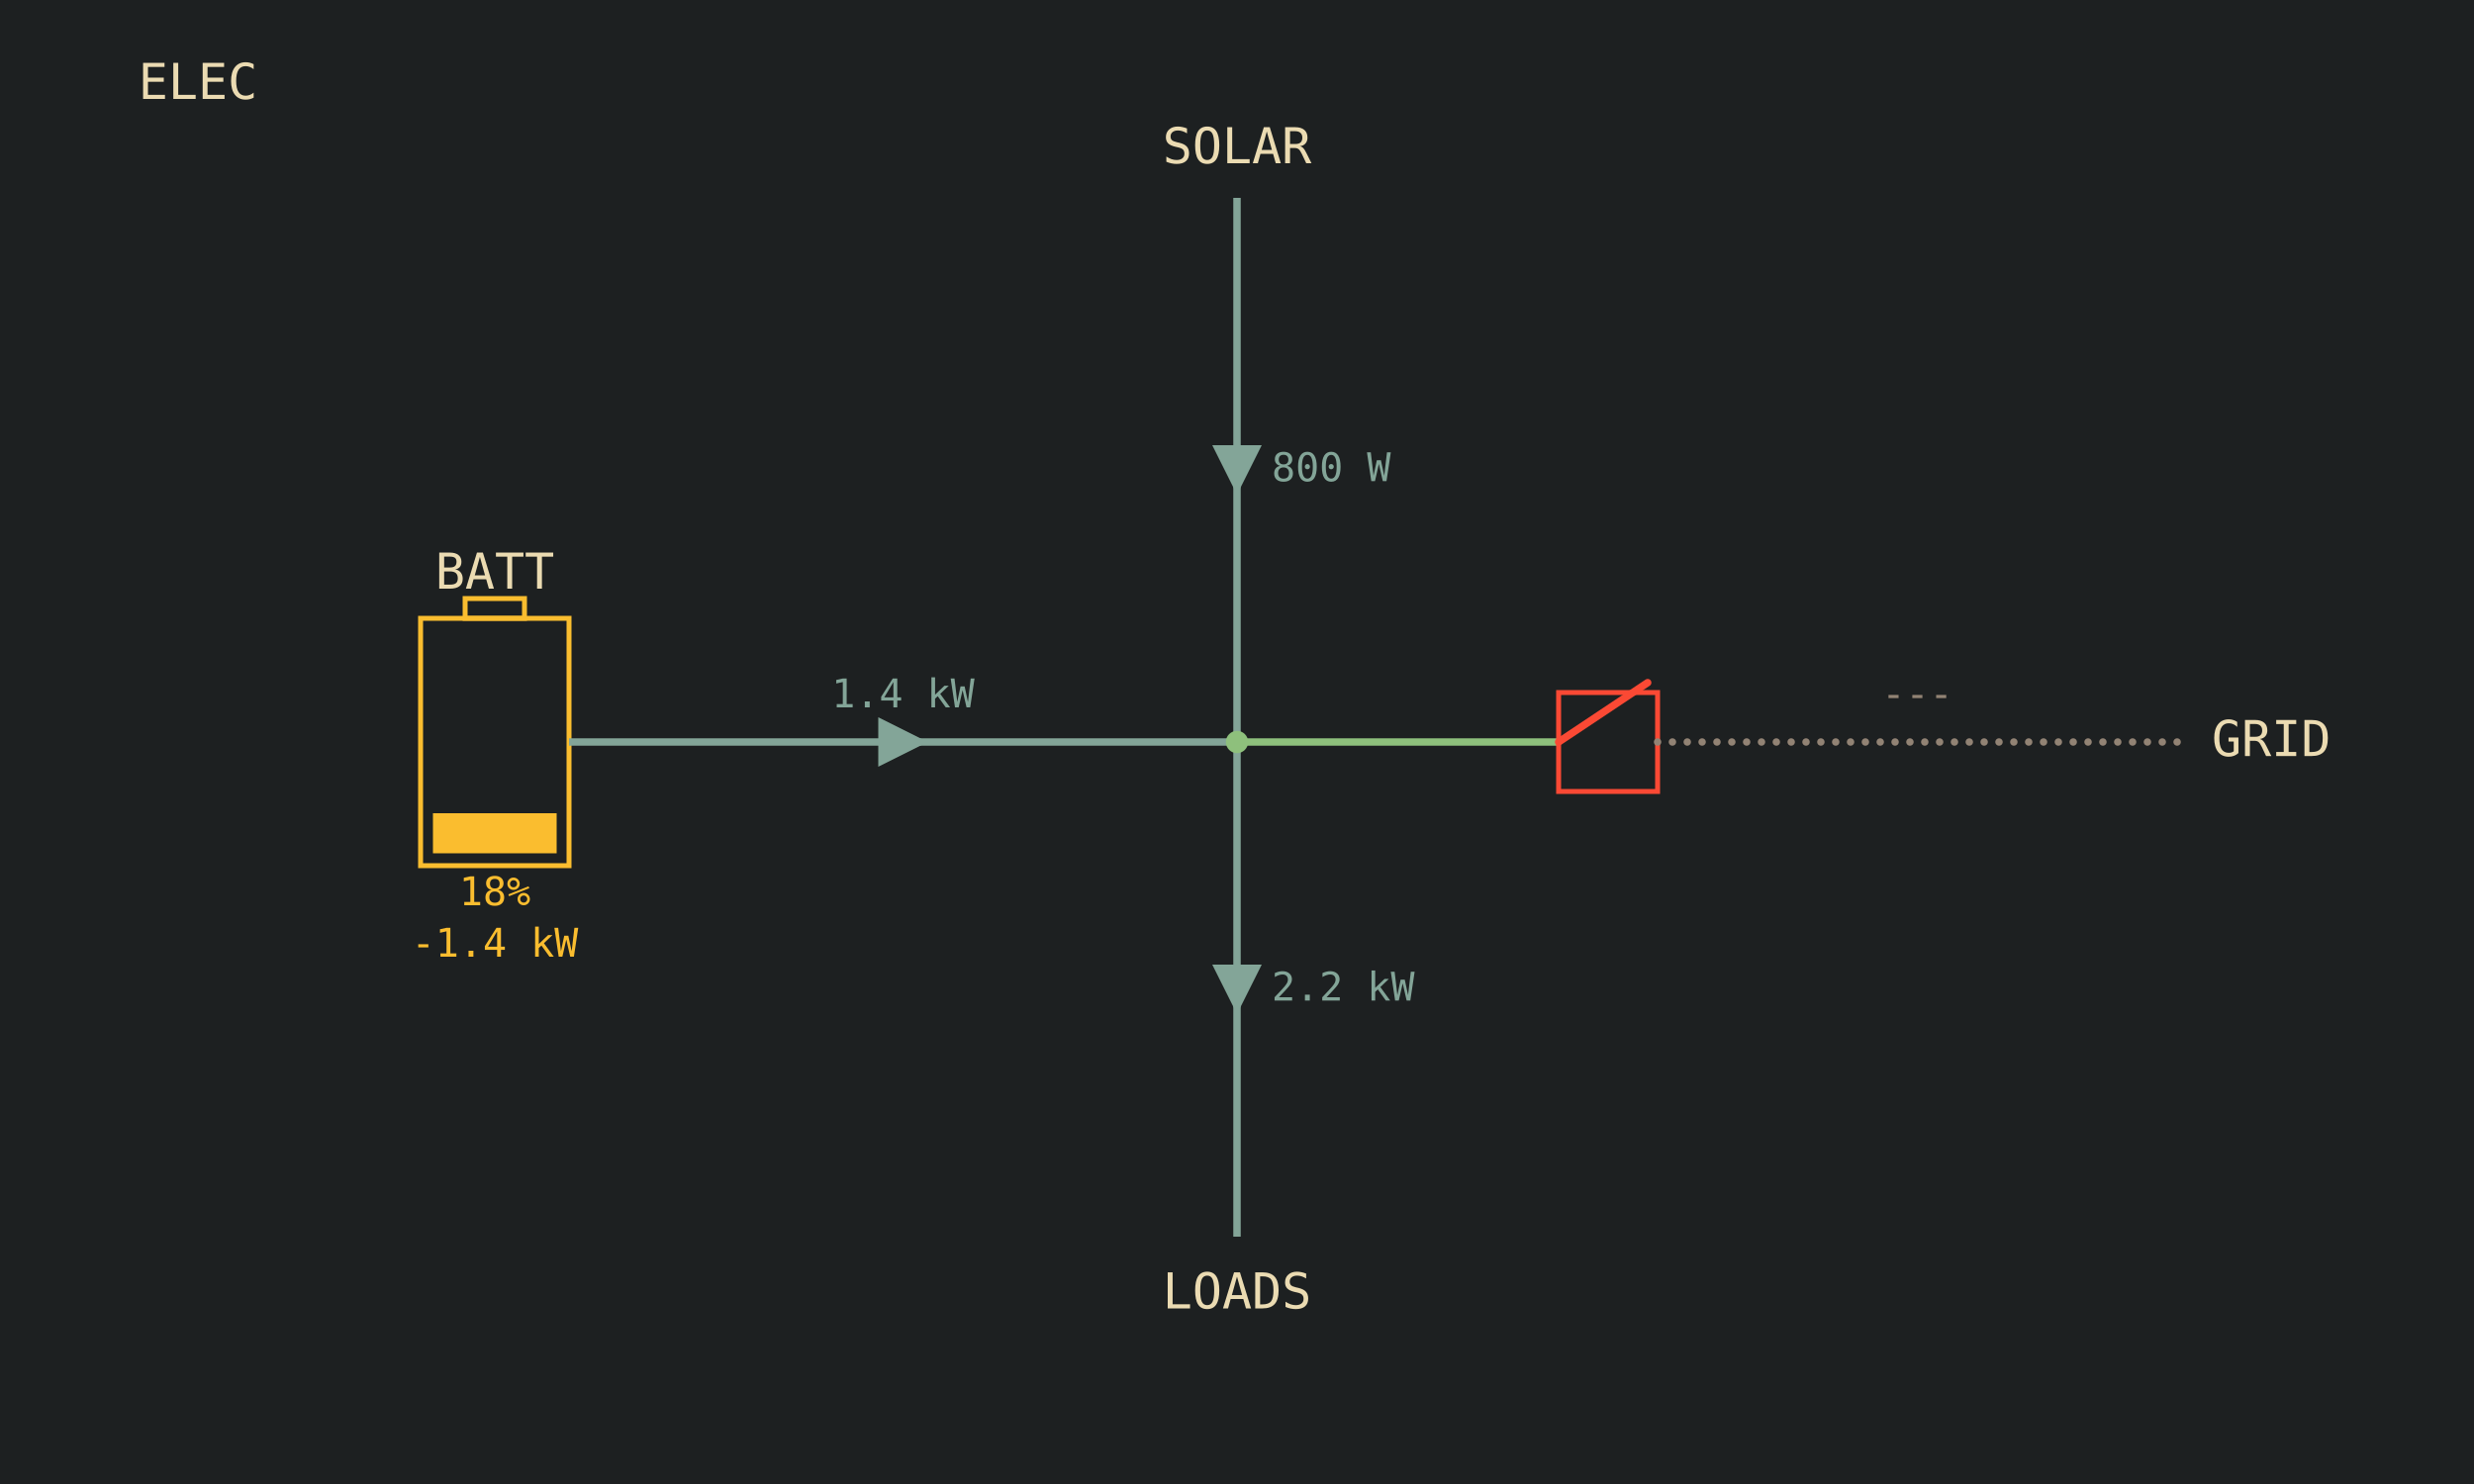
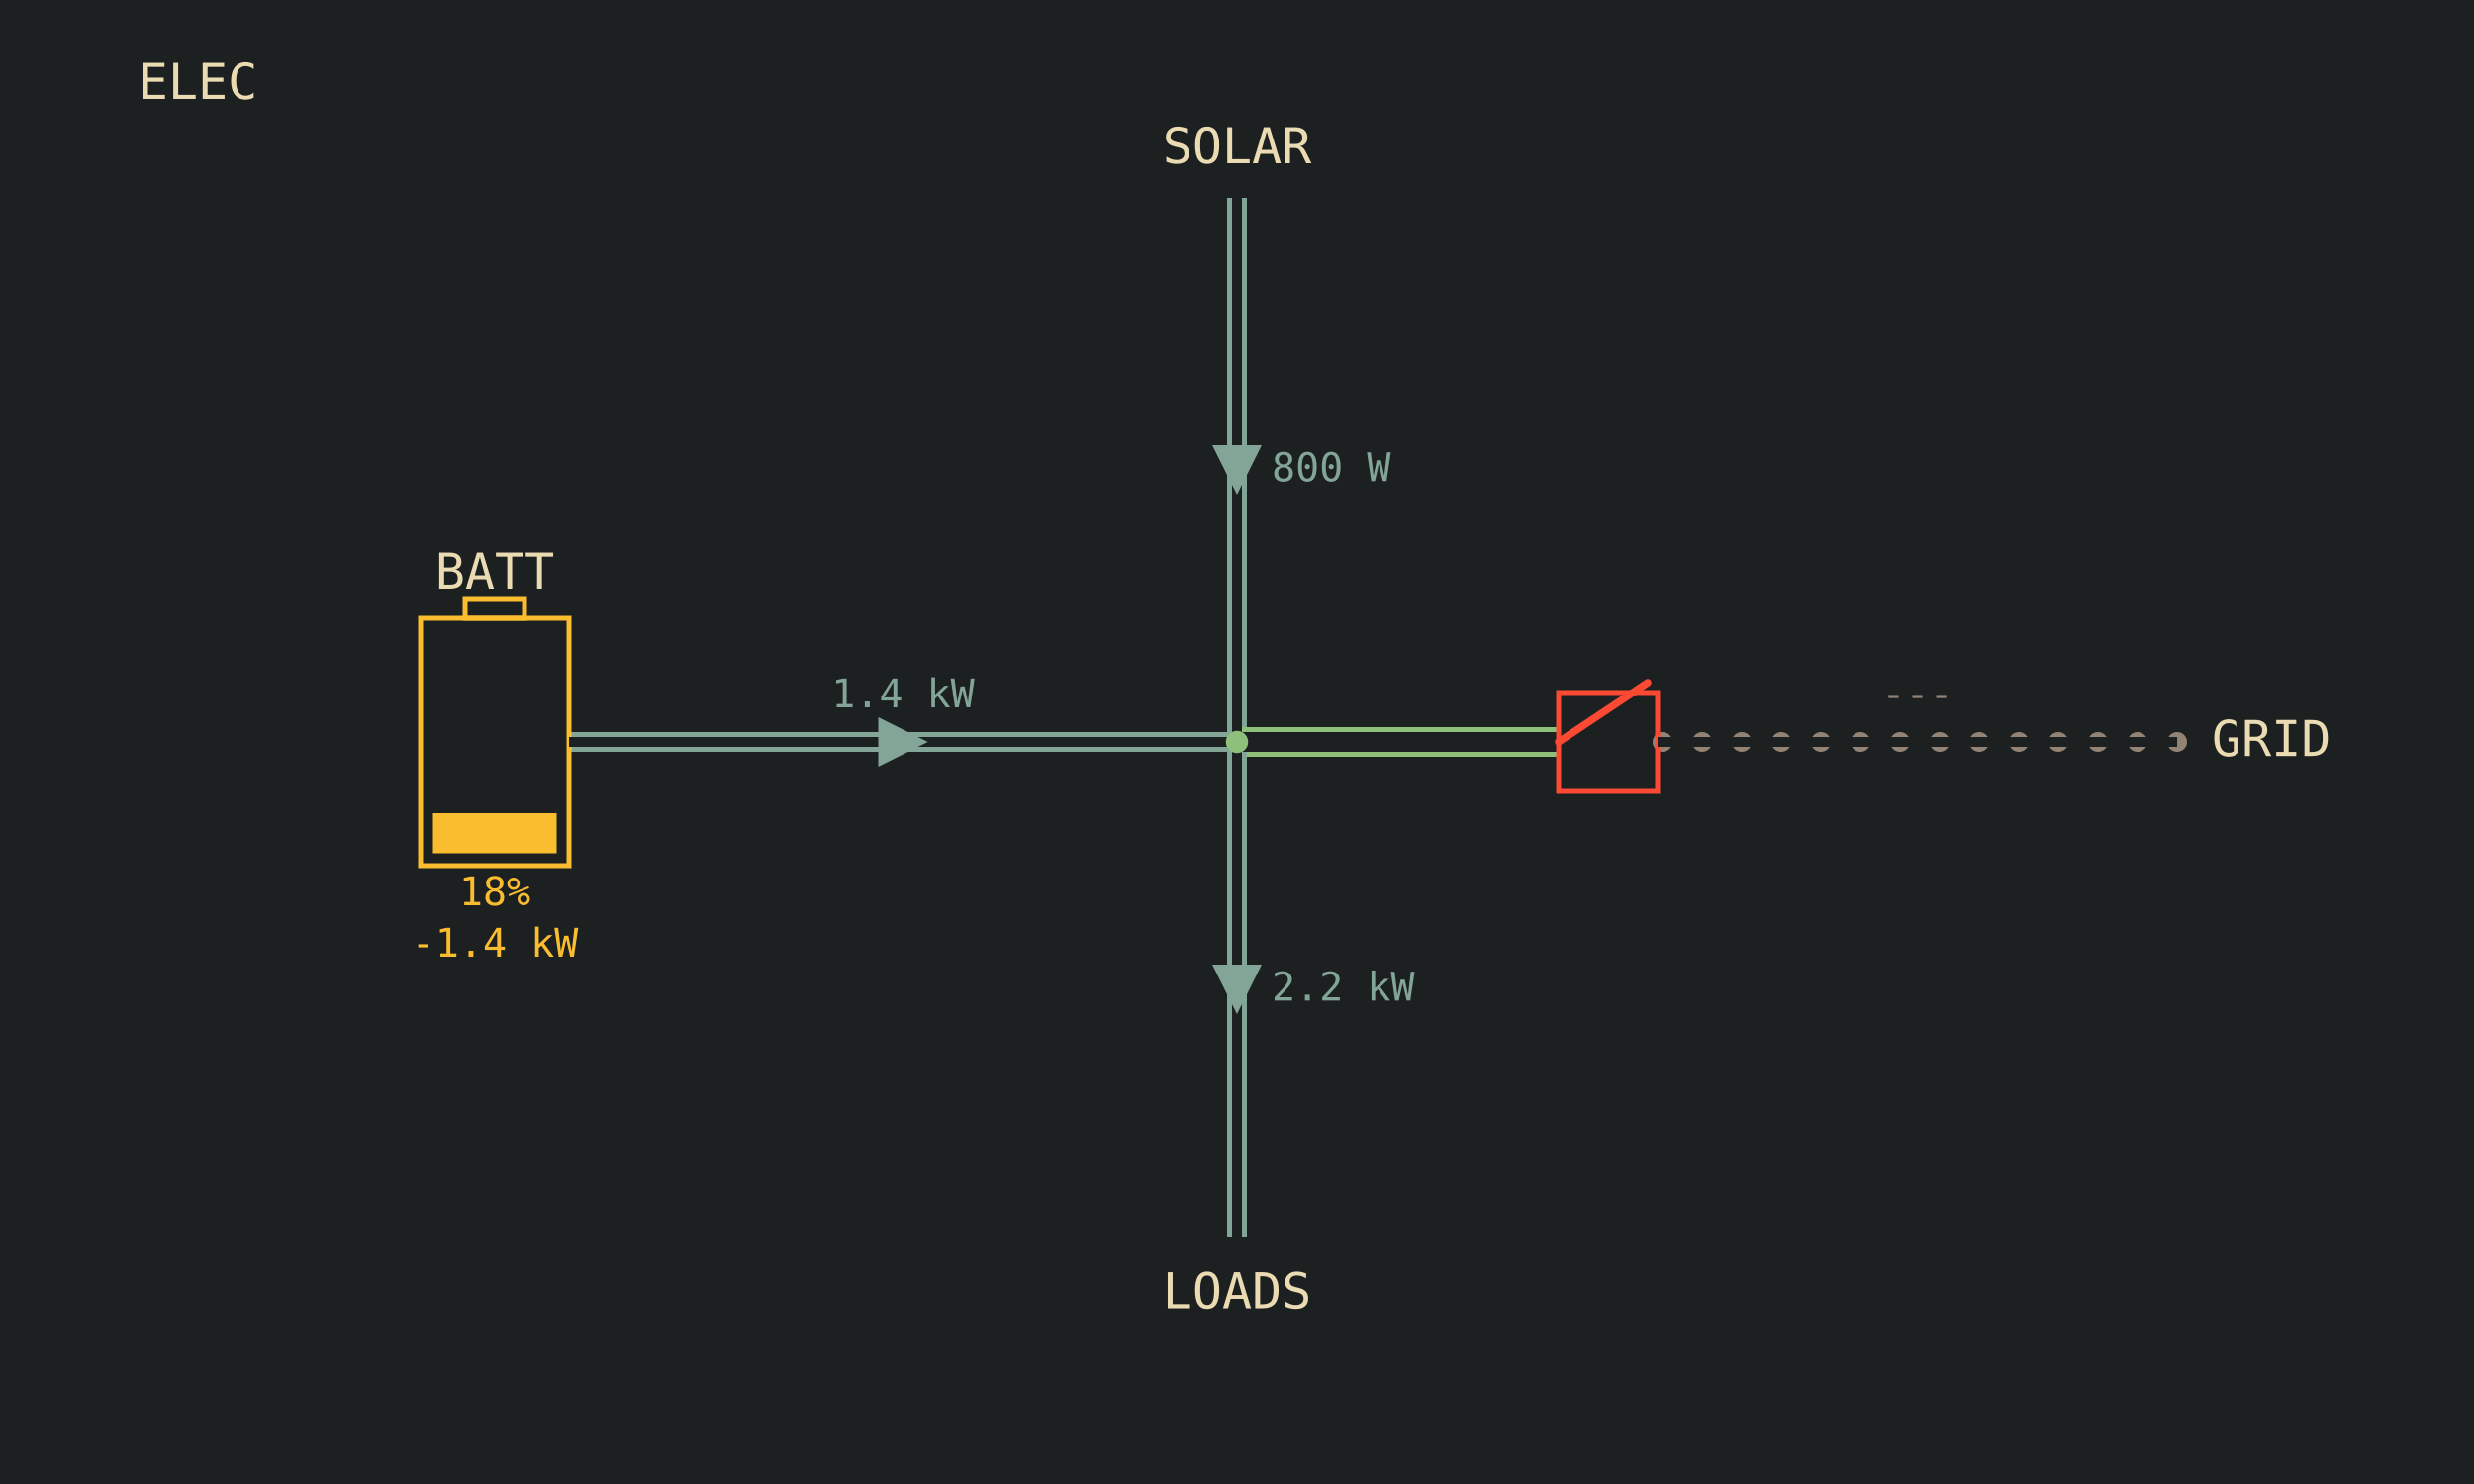
<svg xmlns="http://www.w3.org/2000/svg" viewBox="0 0 1000 600" width="1280" height="768" data-page="electrical" data-theme="lcd">
  <rect x="0" y="0" width="1000" height="600" fill="#1d2021" />
+   <g id="casings">
+     <g data-for="solar">
+       <polyline points="500,80 500,300" fill="none" stroke="#83a598" stroke-width="8" stroke-linejoin="round" />
+     </g>
+     <g data-for="battery_feed">
+       <polyline points="500,300 230,300" fill="none" stroke="#83a598" stroke-width="8" stroke-linejoin="round" />
+     </g>
+     <g data-for="bus_tie">
+       <polyline points="500,300 630,300" fill="none" stroke="#8ec07c" stroke-width="12" stroke-linejoin="round" />
+     </g>
+     <g data-for="grid">
+       <polyline points="880,300 670,300" fill="none" stroke="#928374" stroke-width="8" stroke-dasharray="0 16" stroke-linecap="round" stroke-linejoin="round" />
+     </g>
+     <g data-for="loads">
+       <polyline points="500,300 500,500" fill="none" stroke="#83a598" stroke-width="8" stroke-linejoin="round" />
+     </g>
+   </g>
  <g id="title">
    <text x="80" y="40" text-anchor="middle" font-family="DejaVu Sans Mono, monospace" font-size="20" fill="#ebdbb2">ELEC</text>
  </g>
  <g id="solar">
-     <polyline points="500,80 500,300" fill="none" stroke="#83a598" stroke-width="3" stroke-linejoin="round" />
+     <polyline points="500,80 500,300" fill="none" stroke="#1d2021" stroke-width="4" stroke-linejoin="round" />
    <polygon points="500,200 490,180 510,180" fill="#83a598" />
    <text x="500" y="66" text-anchor="middle" font-family="DejaVu Sans Mono, monospace" font-size="20" fill="#ebdbb2">SOLAR</text>
    <text x="514" y="190" text-anchor="start" dominant-baseline="middle" font-family="DejaVu Sans Mono, monospace" font-size="16" fill="#83a598">800 W</text>
  </g>
  <g id="battery">
    <rect x="170" y="250" width="60" height="100" fill="none" stroke="#fabd2f" stroke-width="2" />
    <rect x="188" y="242" width="24" height="8" fill="none" stroke="#fabd2f" stroke-width="2" />
    <rect x="175" y="328.8" width="50" height="16.2" fill="#fabd2f" />
    <text x="200" y="238" text-anchor="middle" font-family="DejaVu Sans Mono, monospace" font-size="20" fill="#ebdbb2">BATT</text>
    <text x="200" y="366" text-anchor="middle" font-family="DejaVu Sans Mono, monospace" font-size="16" fill="#fabd2f">18%</text>
    <text x="200" y="386.8" text-anchor="middle" font-family="DejaVu Sans Mono, monospace" font-size="16" fill="#fabd2f">-1.4 kW</text>
  </g>
  <g id="battery_feed">
-     <polyline points="500,300 230,300" fill="none" stroke="#83a598" stroke-width="3" stroke-linejoin="round" />
+     <polyline points="500,300 230,300" fill="none" stroke="#1d2021" stroke-width="4" stroke-linejoin="round" />
    <polygon points="375,300 355,310 355,290" fill="#83a598" />
    <text x="365" y="286" text-anchor="middle" font-family="DejaVu Sans Mono, monospace" font-size="16" fill="#83a598">1.4 kW</text>
  </g>
  <g id="bus_tie">
-     <polyline points="500,300 630,300" fill="none" stroke="#8ec07c" stroke-width="3" stroke-linejoin="round" />
+     <polyline points="500,300 630,300" fill="none" stroke="#1d2021" stroke-width="8" stroke-linejoin="round" />
  </g>
  <g id="main_breaker">
    <g>
      <rect x="630" y="280" width="40" height="40" fill="none" stroke="#fb4934" stroke-width="2" />
      <line x1="630" y1="300" x2="666" y2="276" stroke="#fb4934" stroke-width="3" stroke-linecap="round" />
    </g>
  </g>
  <g id="grid">
-     <polyline points="880,300 670,300" fill="none" stroke="#928374" stroke-width="3" stroke-dasharray="0 6" stroke-linecap="round" stroke-linejoin="round" />
+     <polyline points="880,300 670,300" fill="none" stroke="#1d2021" stroke-width="4" stroke-linejoin="round" />
    <text x="894" y="300" text-anchor="start" dominant-baseline="middle" font-family="DejaVu Sans Mono, monospace" font-size="20" fill="#ebdbb2">GRID</text>
    <text x="775" y="286" text-anchor="middle" font-family="DejaVu Sans Mono, monospace" font-size="16" fill="#928374">---</text>
  </g>
  <g id="loads">
-     <polyline points="500,300 500,500" fill="none" stroke="#83a598" stroke-width="3" stroke-linejoin="round" />
+     <polyline points="500,300 500,500" fill="none" stroke="#1d2021" stroke-width="4" stroke-linejoin="round" />
    <polygon points="500,410 490,390 510,390" fill="#83a598" />
    <text x="500" y="529" text-anchor="middle" font-family="DejaVu Sans Mono, monospace" font-size="20" fill="#ebdbb2">LOADS</text>
    <text x="514" y="400" text-anchor="start" dominant-baseline="middle" font-family="DejaVu Sans Mono, monospace" font-size="16" fill="#83a598">2.2 kW</text>
  </g>
  <g id="bus">
    <circle cx="500" cy="300" r="4.5" fill="#8ec07c" />
  </g>
</svg>
